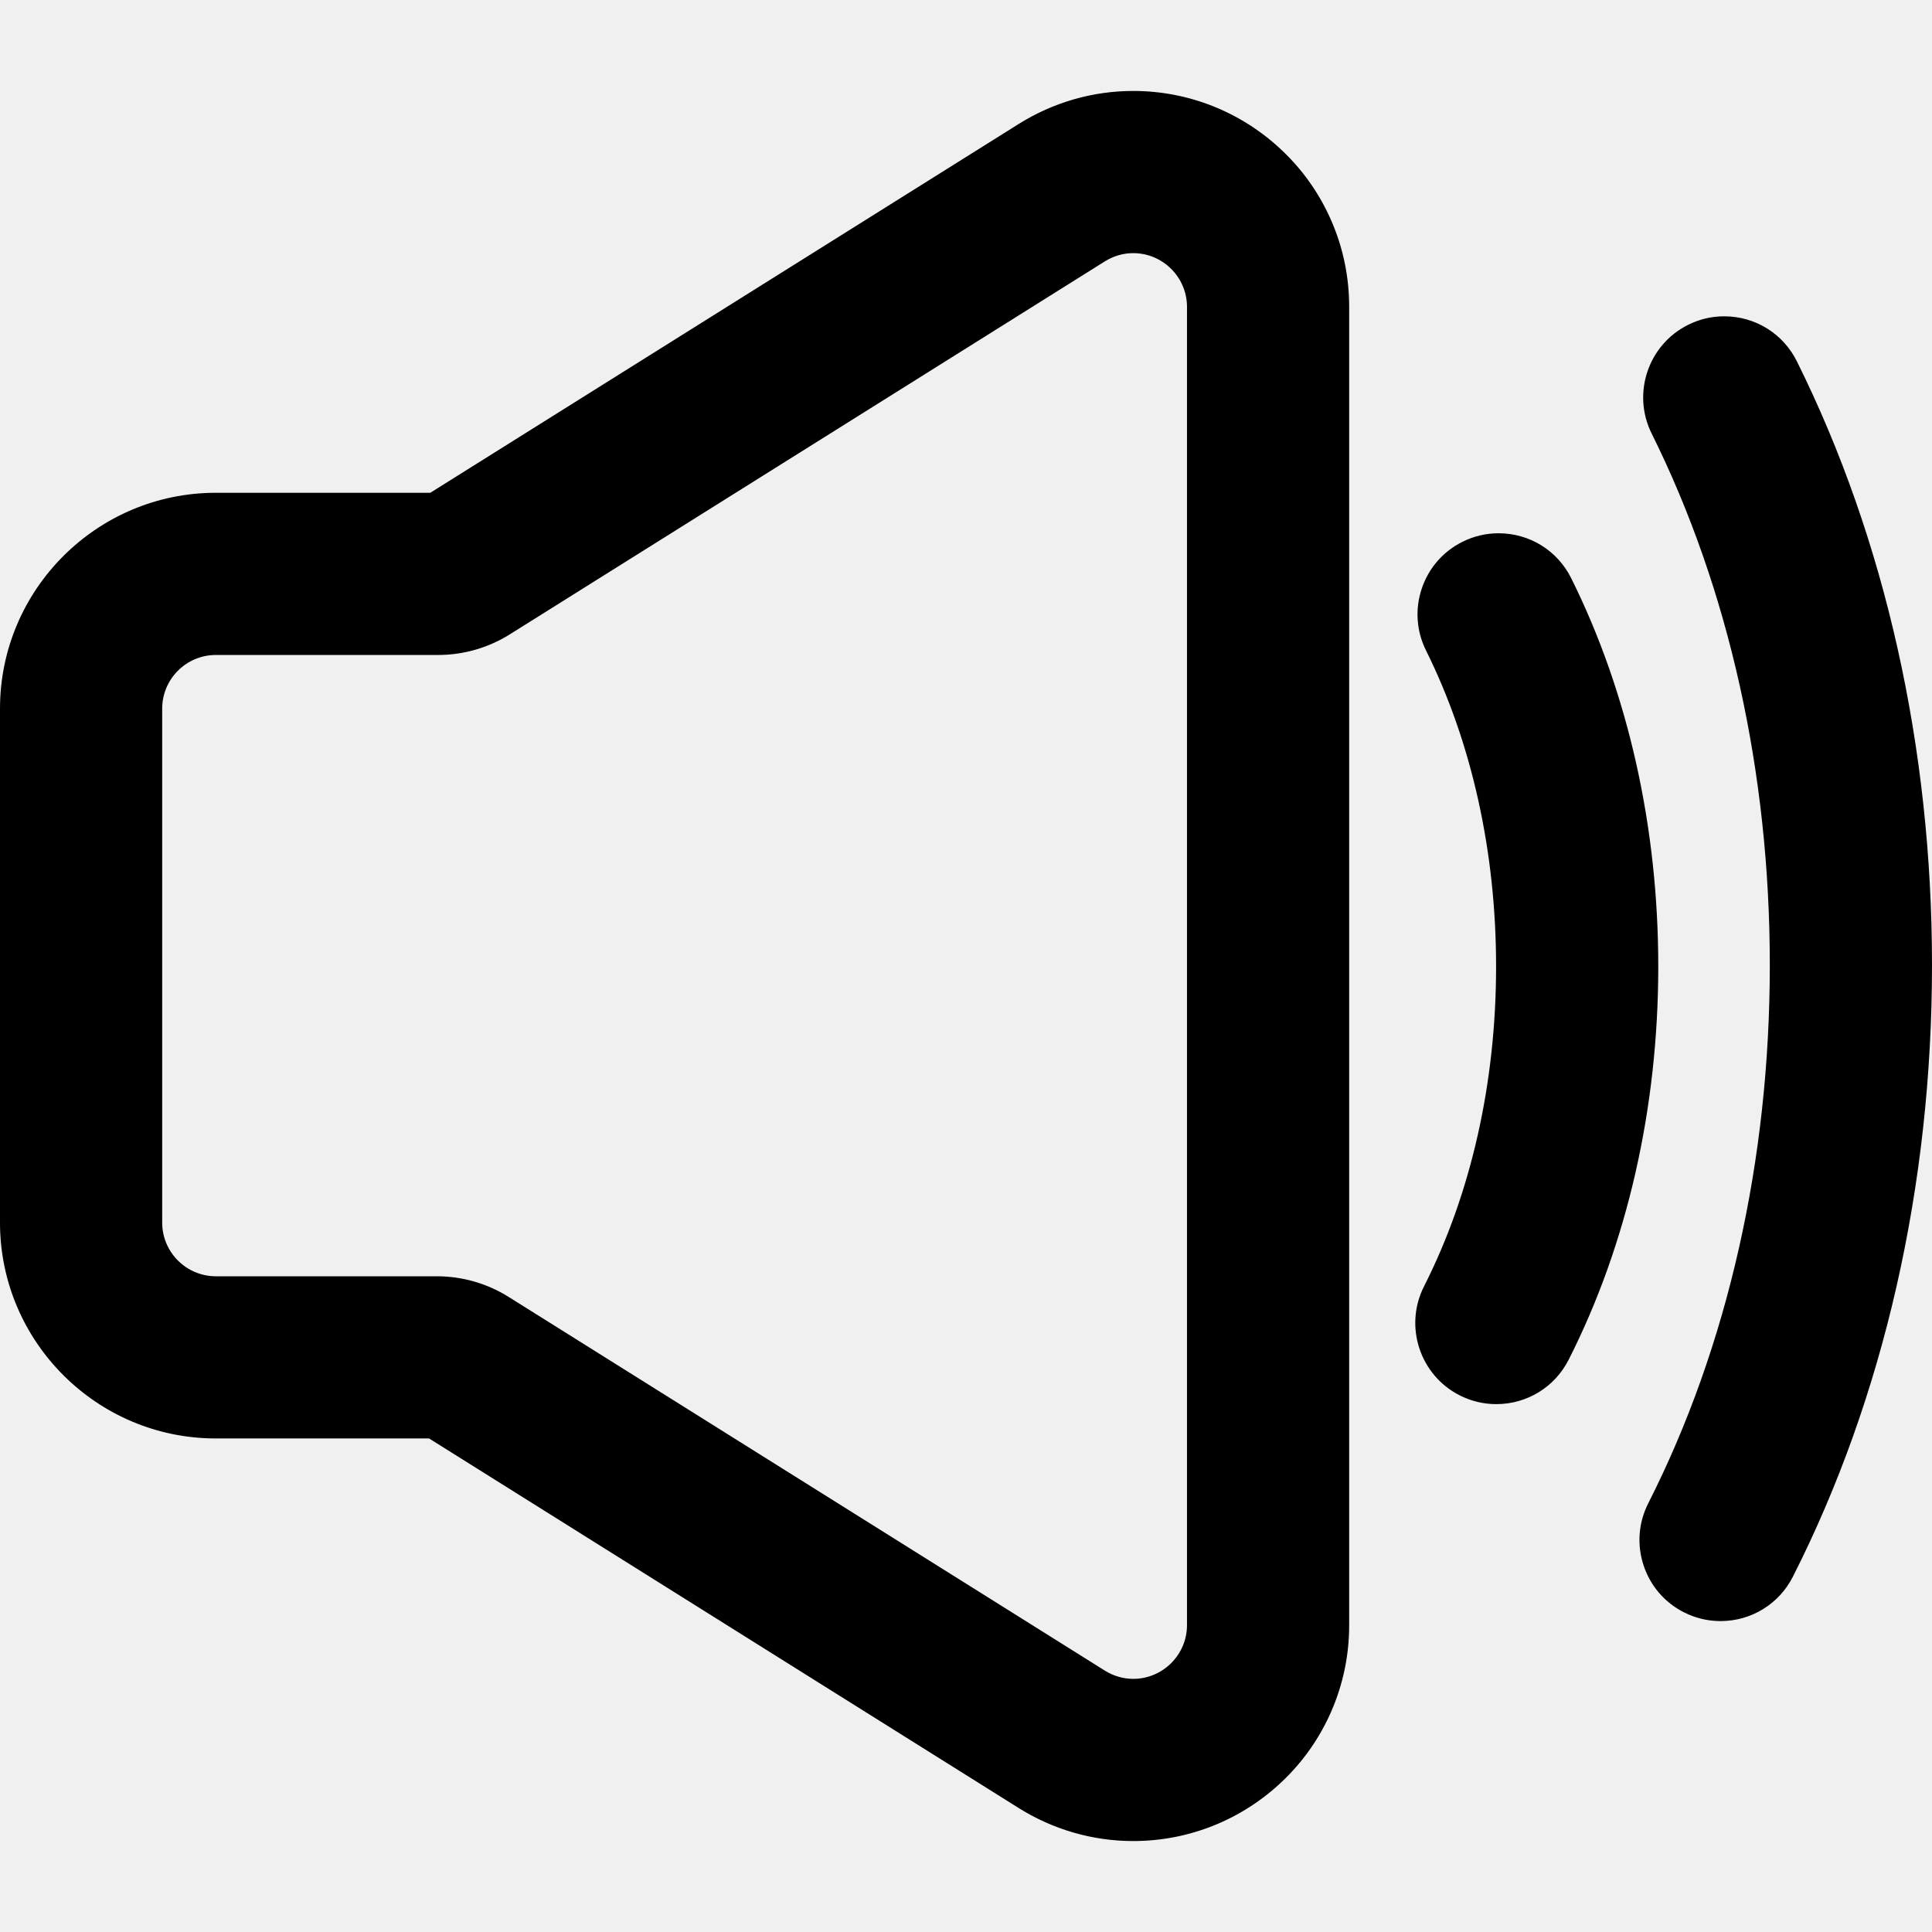
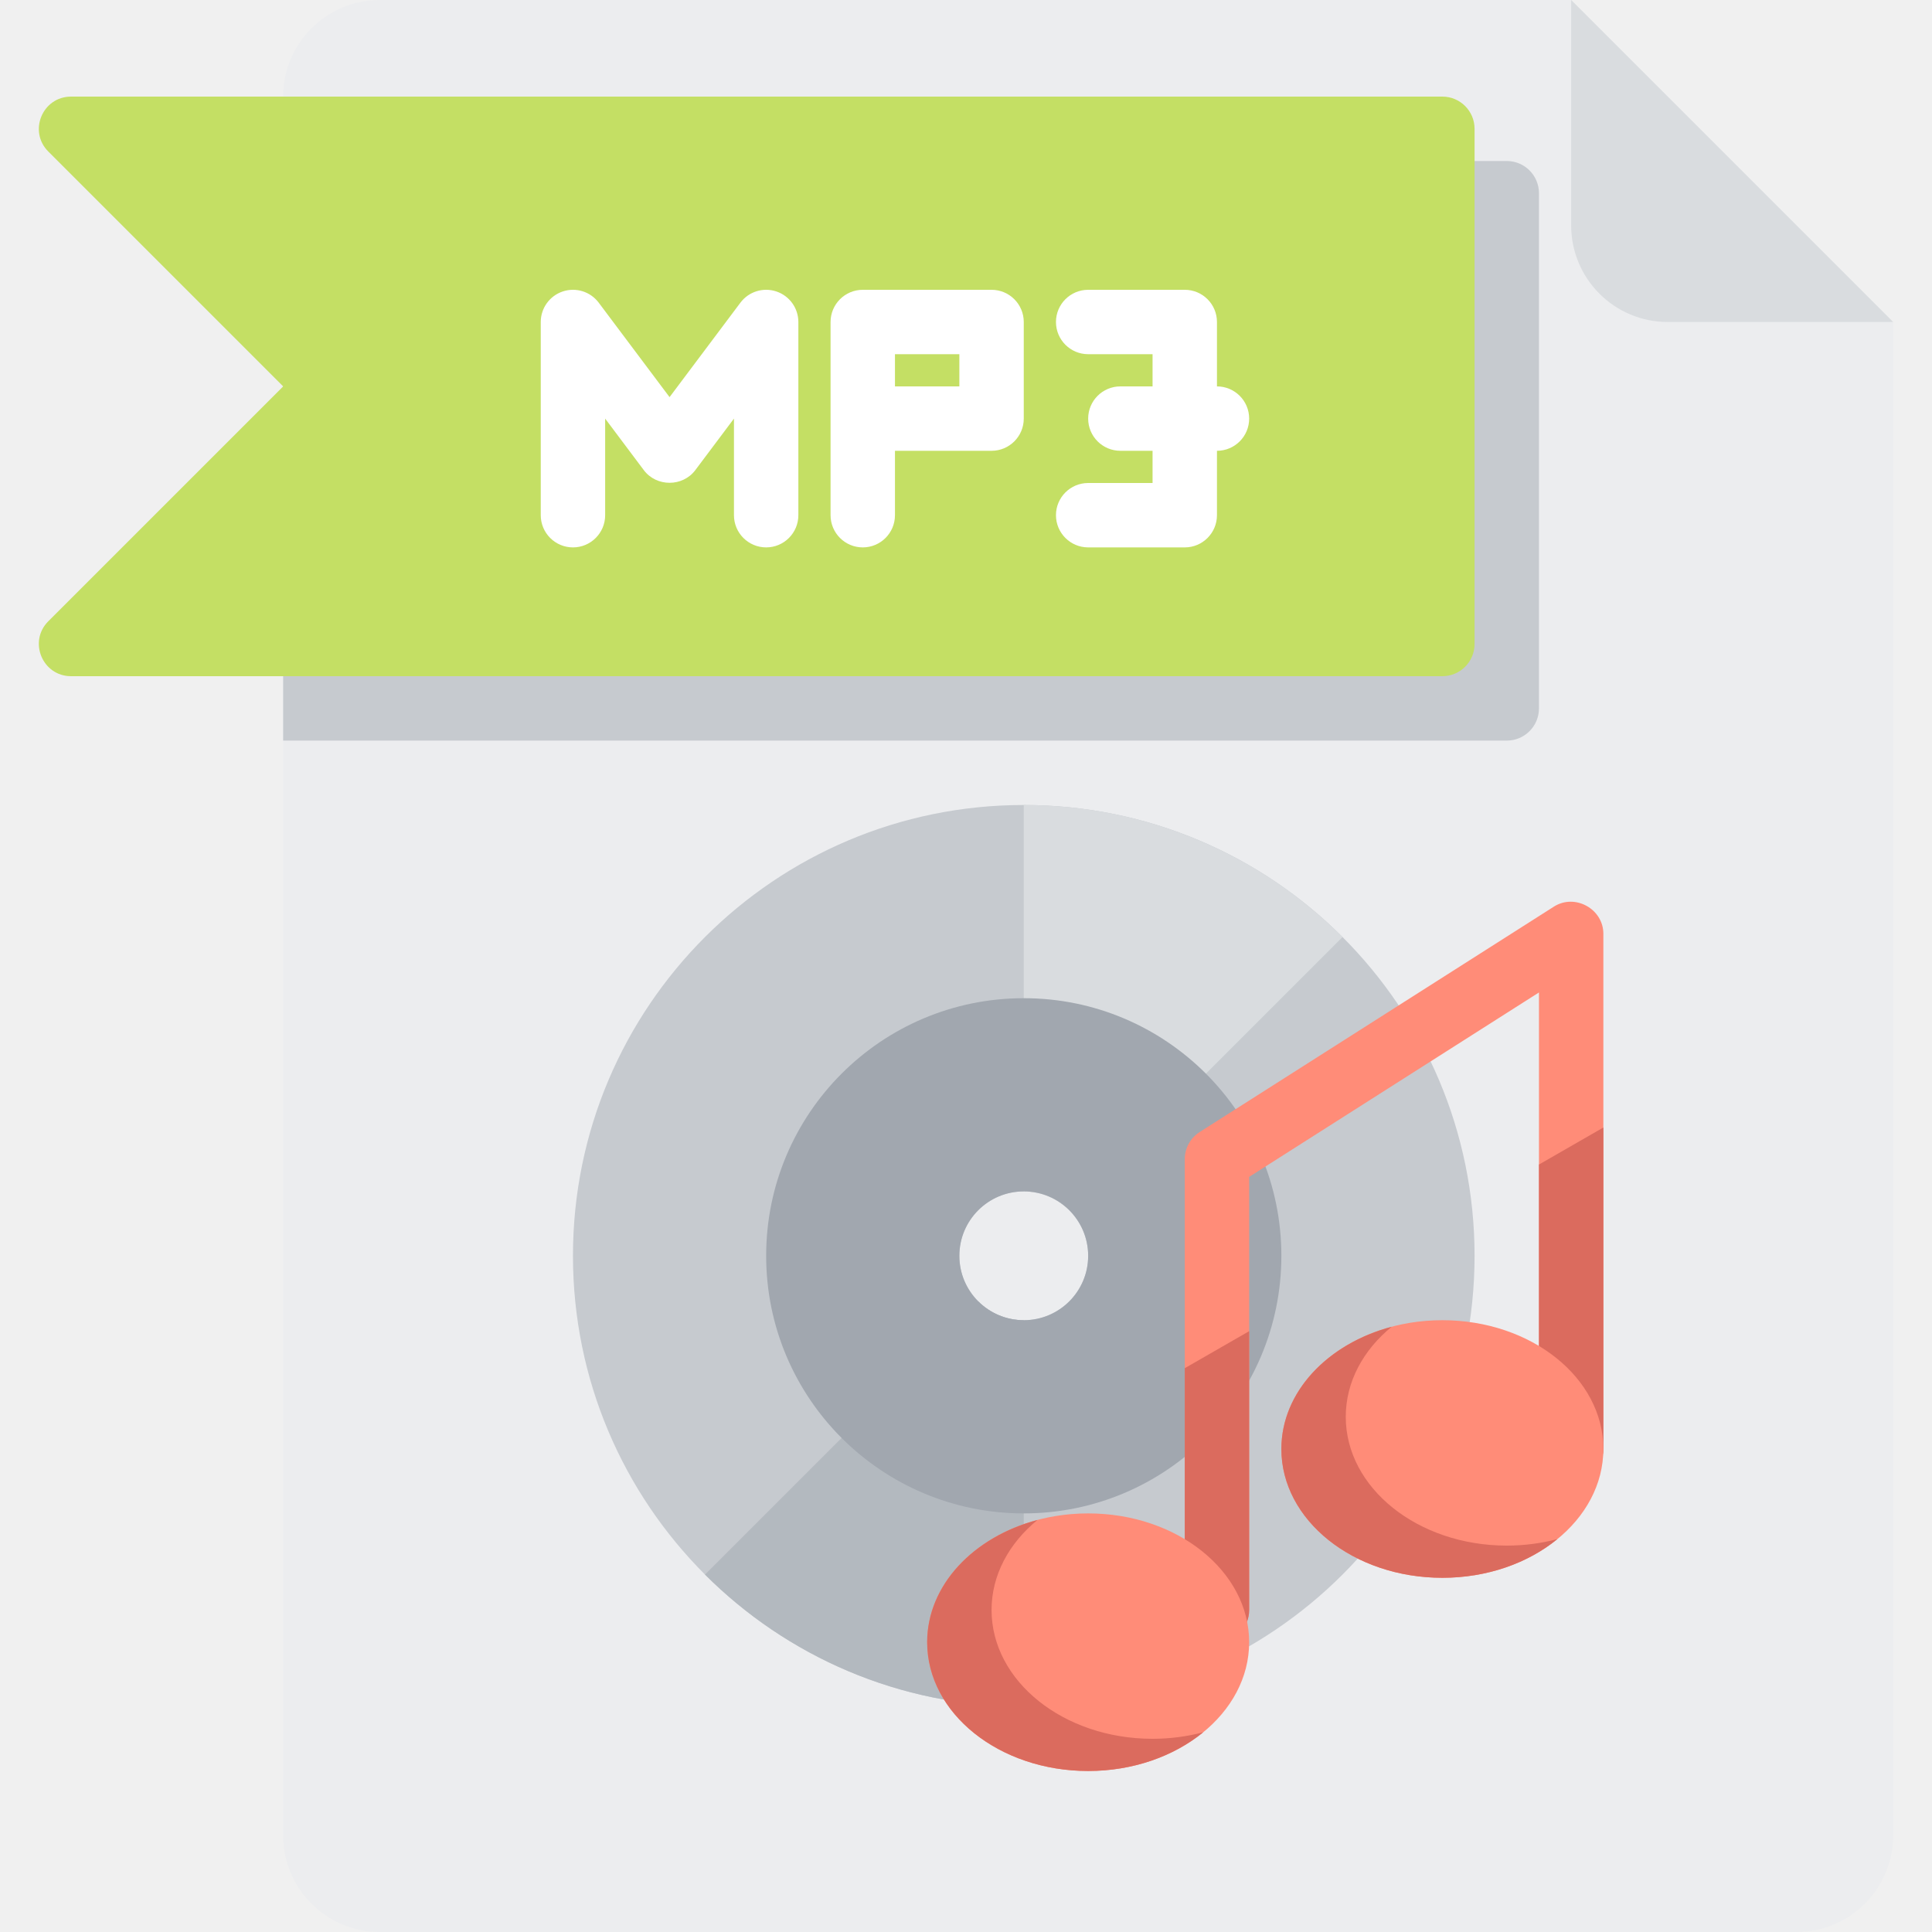
- <svg xmlns="http://www.w3.org/2000/svg" fill="#000000" version="1.1" id="Capa_1" width="800px" height="800px" viewBox="0 0 522.234 522.234" xml:space="preserve">
+ <svg xmlns="http://www.w3.org/2000/svg" height="800px" width="800px" version="1.1" id="Layer_1" viewBox="0 0 512 512" xml:space="preserve">
+   <path style="fill:#ECEDEF;" d="M100.641,0c-14.139,0-25.6,11.461-25.6,25.6v460.8c0,14.139,11.461,25.6,25.6,25.6h375.467  c14.139,0,25.6-11.461,25.6-25.6V85.333L416.375,0H100.641z" />
+   <path style="fill:#D9DCDF;" d="M441.975,85.333h59.733L416.375,0v59.733C416.375,73.872,427.836,85.333,441.975,85.333z" />
+   <path style="fill:#C6CACF;" d="M399.308,42.667H75.041v153.6h324.267c4.713,0,8.533-3.821,8.533-8.533V51.2  C407.841,46.487,404.02,42.667,399.308,42.667z" />
+   <path style="fill:#C4DF64;" d="M382.241,179.2H18.843c-7.602,0-11.41-9.191-6.034-14.567L75.041,102.4L12.809,40.167  C7.433,34.791,11.241,25.6,18.843,25.6h363.398c4.713,0,8.533,3.821,8.533,8.533v136.533  C390.775,175.379,386.954,179.2,382.241,179.2z" />
  <g>
-     <g>
-       <g>
-         <path d="M346.35,41.163c-10.855-10.367-25.076-16.078-40.045-16.078c-10.832,0-21.445,3.063-30.689,8.857l-159.161,99.761H58.354     c-31.9,0-57.854,25.952-57.854,57.853v138.918c0,31.9,25.953,57.854,57.854,57.854h57.773l159.487,99.965     c9.244,5.795,19.857,8.857,30.691,8.857c14.969,0,29.189-5.71,40.047-16.078c5.543-5.293,9.908-11.525,12.979-18.523     c3.227-7.353,4.861-15.184,4.861-23.275V261.22v-0.205V82.963c0-8.094-1.635-15.925-4.861-23.278     C356.26,52.689,351.893,46.457,346.35,41.163z M321.354,261.015v0.205v178.052c0,8.803-7.227,15.037-15.049,15.037     c-2.664,0-5.398-0.724-7.939-2.316L137.222,350.989c-5.736-3.595-12.368-5.502-19.138-5.502h-59.73     c-8.292,0-15.014-6.722-15.014-15.014V191.556c0-8.291,6.722-15.013,15.014-15.013h60.059c6.77,0,13.4-1.907,19.137-5.502     L298.365,70.242c2.541-1.593,5.273-2.316,7.939-2.316c7.822,0,15.049,6.236,15.049,15.038V261.015z" />
-         <path d="M306.305,497.649c-10.929,0-21.634-3.089-30.957-8.934l-159.365-99.889H58.354C26.177,388.827,0,362.649,0,330.474     V191.556c0-32.176,26.177-58.353,58.354-58.353h57.958L275.35,33.519c9.325-5.844,20.029-8.934,30.955-8.934     c15.096,0,29.44,5.759,40.391,16.216c5.591,5.34,9.995,11.625,13.093,18.683c3.254,7.415,4.903,15.314,4.903,23.479v356.309     c0,8.163-1.649,16.062-4.903,23.477c-3.099,7.062-7.503,13.348-13.091,18.684C335.746,491.891,321.401,497.649,306.305,497.649z      M58.354,134.203C26.729,134.203,1,159.931,1,191.556v138.918c0,31.625,25.729,57.354,57.354,57.354h57.917l0.122,0.076     l159.487,99.965c9.164,5.745,19.685,8.781,30.426,8.781c14.838,0,28.938-5.661,39.701-15.939     c5.493-5.245,9.821-11.423,12.866-18.363c3.198-7.287,4.819-15.05,4.819-23.074V82.963c0-8.025-1.621-15.79-4.819-23.077     c-3.044-6.937-7.373-13.114-12.868-18.362c-10.763-10.279-24.861-15.939-39.699-15.939c-10.738,0-21.259,3.037-30.424,8.781     l-159.283,99.837H58.354z M306.305,454.809c-2.87,0-5.708-0.827-8.205-2.393L136.956,351.413     c-5.664-3.55-12.189-5.426-18.872-5.426h-59.73c-8.554,0-15.514-6.959-15.514-15.514V191.556c0-8.554,6.959-15.513,15.514-15.513     h60.059c6.682,0,13.207-1.876,18.871-5.426L298.1,69.818c2.497-1.565,5.335-2.393,8.205-2.393c8.573,0,15.549,6.97,15.549,15.538     v356.308C321.854,447.839,314.878,454.809,306.305,454.809z M58.354,177.043c-8.003,0-14.514,6.51-14.514,14.513v138.918     c0,8.003,6.511,14.514,14.514,14.514h59.73c6.871,0,13.58,1.929,19.403,5.578l161.144,101.003c2.338,1.466,4.991,2.24,7.674,2.24     c8.022,0,14.549-6.521,14.549-14.537V82.963c0-8.016-6.526-14.538-14.549-14.538c-2.683,0-5.336,0.774-7.674,2.24     L137.814,171.465c-5.824,3.649-12.533,5.578-19.402,5.578H58.354z" />
-       </g>
-       <g>
-         <path d="M424.273,156.536c-5.266-10.594-18.125-14.911-28.715-9.646c-10.594,5.266-14.912,18.123-9.646,28.716     c12.426,24.995,18.992,54.604,18.992,85.626c0,31.506-6.754,61.487-19.533,86.705c-5.348,10.553-1.129,23.442,9.424,28.79     c3.104,1.572,6.408,2.317,9.664,2.317c7.816,0,15.35-4.294,19.125-11.742c15.807-31.191,24.16-67.869,24.16-106.07     C447.746,223.628,439.629,187.424,424.273,156.536z" />
-         <path d="M404.459,379.545c-3.456,0-6.784-0.798-9.89-2.371c-10.782-5.464-15.108-18.681-9.645-29.462     c12.744-25.147,19.479-55.052,19.479-86.479c0-30.948-6.549-60.48-18.939-85.404c-2.606-5.243-3.016-11.188-1.15-16.738     c1.864-5.55,5.778-10.042,11.021-12.648c3.064-1.523,6.341-2.296,9.739-2.296c8.388,0,15.916,4.662,19.646,12.167     c15.391,30.959,23.524,67.239,23.522,104.919c0,38.28-8.373,75.037-24.214,106.296     C420.273,374.94,412.773,379.545,404.459,379.545z M405.075,145.146c-3.242,0-6.369,0.737-9.294,2.191     c-5.004,2.487-8.74,6.774-10.52,12.071c-1.779,5.297-1.39,10.97,1.098,15.974c12.459,25.062,19.045,54.748,19.045,85.849     c0,31.584-6.773,61.645-19.587,86.931c-5.215,10.29-1.086,22.904,9.203,28.118c2.965,1.502,6.141,2.264,9.438,2.264     c7.936,0,15.094-4.395,18.679-11.468c15.771-31.12,24.106-67.721,24.106-105.845c0.002-37.526-8.096-73.652-23.418-104.474     C420.266,149.596,413.081,145.146,405.075,145.146z" />
-       </g>
-       <g>
-         <path d="M456.547,88.245c-10.594,5.266-14.912,18.122-9.646,28.716c20.932,42.105,31.994,91.864,31.994,143.897     c0,52.847-11.381,103.237-32.912,145.727c-5.348,10.552-1.129,23.441,9.424,28.788c3.104,1.573,6.408,2.318,9.666,2.318     c7.814,0,15.35-4.294,19.123-11.743c24.559-48.462,37.539-105.549,37.539-165.09c0-58.615-12.611-114.968-36.473-162.968     C479.996,87.297,467.141,82.977,456.547,88.245z" />
-         <path d="M465.072,438.19c-3.458,0-6.787-0.798-9.893-2.372c-5.223-2.646-9.102-7.168-10.923-12.732s-1.367-11.506,1.279-16.728     c21.496-42.42,32.858-92.733,32.858-145.501c0-51.958-11.045-101.64-31.941-143.674c-5.381-10.824-0.952-24.006,9.871-29.386     c3.065-1.524,6.343-2.297,9.742-2.297c8.386,0,15.912,4.663,19.643,12.167c23.896,48.067,36.525,104.498,36.525,163.19     c0,59.619-12.999,116.785-37.593,165.315C480.887,433.586,473.388,438.19,465.072,438.19z M466.066,86.5     c-3.243,0-6.371,0.738-9.297,2.193c-5.004,2.487-8.74,6.774-10.52,12.071s-1.389,10.97,1.098,15.974     c20.966,42.172,32.047,92.008,32.047,144.12c0,52.924-11.399,103.394-32.966,145.952c-2.526,4.984-2.96,10.654-1.222,15.965     s5.44,9.626,10.425,12.151c2.965,1.503,6.141,2.265,9.44,2.265c7.937,0,15.094-4.395,18.677-11.469     c24.523-48.392,37.485-105.401,37.485-164.864c0-58.54-12.594-114.816-36.42-162.745C481.253,90.949,474.069,86.5,466.066,86.5z" />
-       </g>
-     </g>
+     <path style="fill:#FFFFFF;" d="M322.508,102.4V85.333c0-4.713-3.821-8.533-8.533-8.533h-25.6c-4.713,0-8.533,3.821-8.533,8.533   s3.821,8.533,8.533,8.533h17.067v8.533h-8.533c-4.713,0-8.533,3.821-8.533,8.533s3.821,8.533,8.533,8.533h8.533V128h-17.067   c-4.713,0-8.533,3.821-8.533,8.533s3.821,8.533,8.533,8.533h25.6c4.713,0,8.533-3.821,8.533-8.533v-17.067   c4.713,0,8.533-3.821,8.533-8.533S327.22,102.4,322.508,102.4z" />
+     <path style="fill:#FFFFFF;" d="M262.775,76.8h-34.133c-4.713,0-8.533,3.821-8.533,8.533v51.2c0,4.713,3.821,8.533,8.533,8.533   c4.713,0,8.533-3.821,8.533-8.533v-17.067h25.6c4.713,0,8.533-3.821,8.533-8.533v-25.6C271.308,80.621,267.487,76.8,262.775,76.8z    M254.241,102.4h-17.067v-8.533h17.067V102.4z" />
+     <path style="fill:#FFFFFF;" d="M205.74,77.238c-3.488-1.164-7.322,0.036-9.526,2.976l-18.773,25.03l-18.773-25.03   c-2.203-2.939-6.039-4.138-9.526-2.976c-3.485,1.162-5.835,4.422-5.835,8.095v51.2c0,4.713,3.821,8.533,8.533,8.533   s8.533-3.821,8.533-8.533v-25.6l10.24,13.653c3.359,4.477,10.294,4.477,13.654,0l10.24-13.653v25.6   c0,4.713,3.821,8.533,8.533,8.533c4.713,0,8.533-3.821,8.533-8.533v-51.2C211.575,81.661,209.225,78.4,205.74,77.238z" />
  </g>
+   <path style="fill:#C6CACF;" d="M271.308,213.333c-65.98,0-119.467,53.487-119.467,119.467s53.487,119.467,119.467,119.467  S390.775,398.78,390.775,332.8S337.288,213.333,271.308,213.333z M271.308,349.867c-9.426,0-17.067-7.641-17.067-17.067  s7.641-17.067,17.067-17.067c9.426,0,17.067,7.641,17.067,17.067S280.734,349.867,271.308,349.867z" />
+   <path style="fill:#B3B9BF;" d="M259.24,344.868l-72.407,72.407c21.619,21.619,51.486,34.991,84.476,34.991v-102.4  C266.595,349.867,262.329,347.956,259.24,344.868z" />
+   <path style="fill:#D9DCDF;" d="M283.376,320.732l72.407-72.407c-21.619-21.619-51.486-34.991-84.476-34.991v102.4  C276.021,315.733,280.287,317.644,283.376,320.732z" />
+   <path style="fill:#A1A7AF;" d="M271.308,264.533c-37.702,0-68.267,30.564-68.267,68.267s30.564,68.267,68.267,68.267  s68.267-30.564,68.267-68.267S309.01,264.533,271.308,264.533z M271.308,349.867c-9.426,0-17.067-7.641-17.067-17.067  s7.641-17.067,17.067-17.067c9.426,0,17.067,7.641,17.067,17.067S280.734,349.867,271.308,349.867z" />
+   <path style="fill:#FF8C78;" d="M322.508,435.2c-4.713,0-8.533-3.821-8.533-8.533V307.2c0-2.917,1.49-5.633,3.952-7.2l93.867-59.733  c5.582-3.553,13.115,0.604,13.115,7.2V384c0,4.713-3.821,8.533-8.533,8.533s-8.533-3.821-8.533-8.533V263.011l-76.8,48.873v114.783  C331.041,431.379,327.22,435.2,322.508,435.2z" />
+   <g>
+     <path style="fill:#DB6B5E;" d="M313.975,426.667c0,4.713,3.821,8.533,8.533,8.533s8.533-3.821,8.533-8.533v-73.893l-17.067,9.813   V426.667z" />
+     <path style="fill:#DB6B5E;" d="M407.841,308.613V384c0,4.713,3.821,8.533,8.533,8.533s8.533-3.821,8.533-8.533v-85.2   L407.841,308.613z" />
+   </g>
+   <ellipse style="fill:#FF8C78;" cx="288.373" cy="435.2" rx="42.667" ry="34.133" />
+   <path style="fill:#DB6B5E;" d="M305.441,460.8c-23.564,0-42.667-15.282-42.667-34.133c0-9.292,4.646-17.711,12.175-23.866  c-16.985,4.502-29.242,17.301-29.242,32.399c0,18.851,19.103,34.133,42.667,34.133c11.95,0,22.746-3.935,30.492-10.268  C314.643,460.186,310.133,460.8,305.441,460.8z" />
+   <ellipse style="fill:#FF8C78;" cx="382.24" cy="384" rx="42.667" ry="34.133" />
+   <path style="fill:#DB6B5E;" d="M399.308,409.6c-23.564,0-42.667-15.282-42.667-34.133c0-9.292,4.646-17.711,12.175-23.866  c-16.985,4.502-29.242,17.301-29.242,32.399c0,18.851,19.103,34.133,42.667,34.133c11.95,0,22.746-3.935,30.492-10.268  C408.51,408.986,404,409.6,399.308,409.6z" />
</svg>
